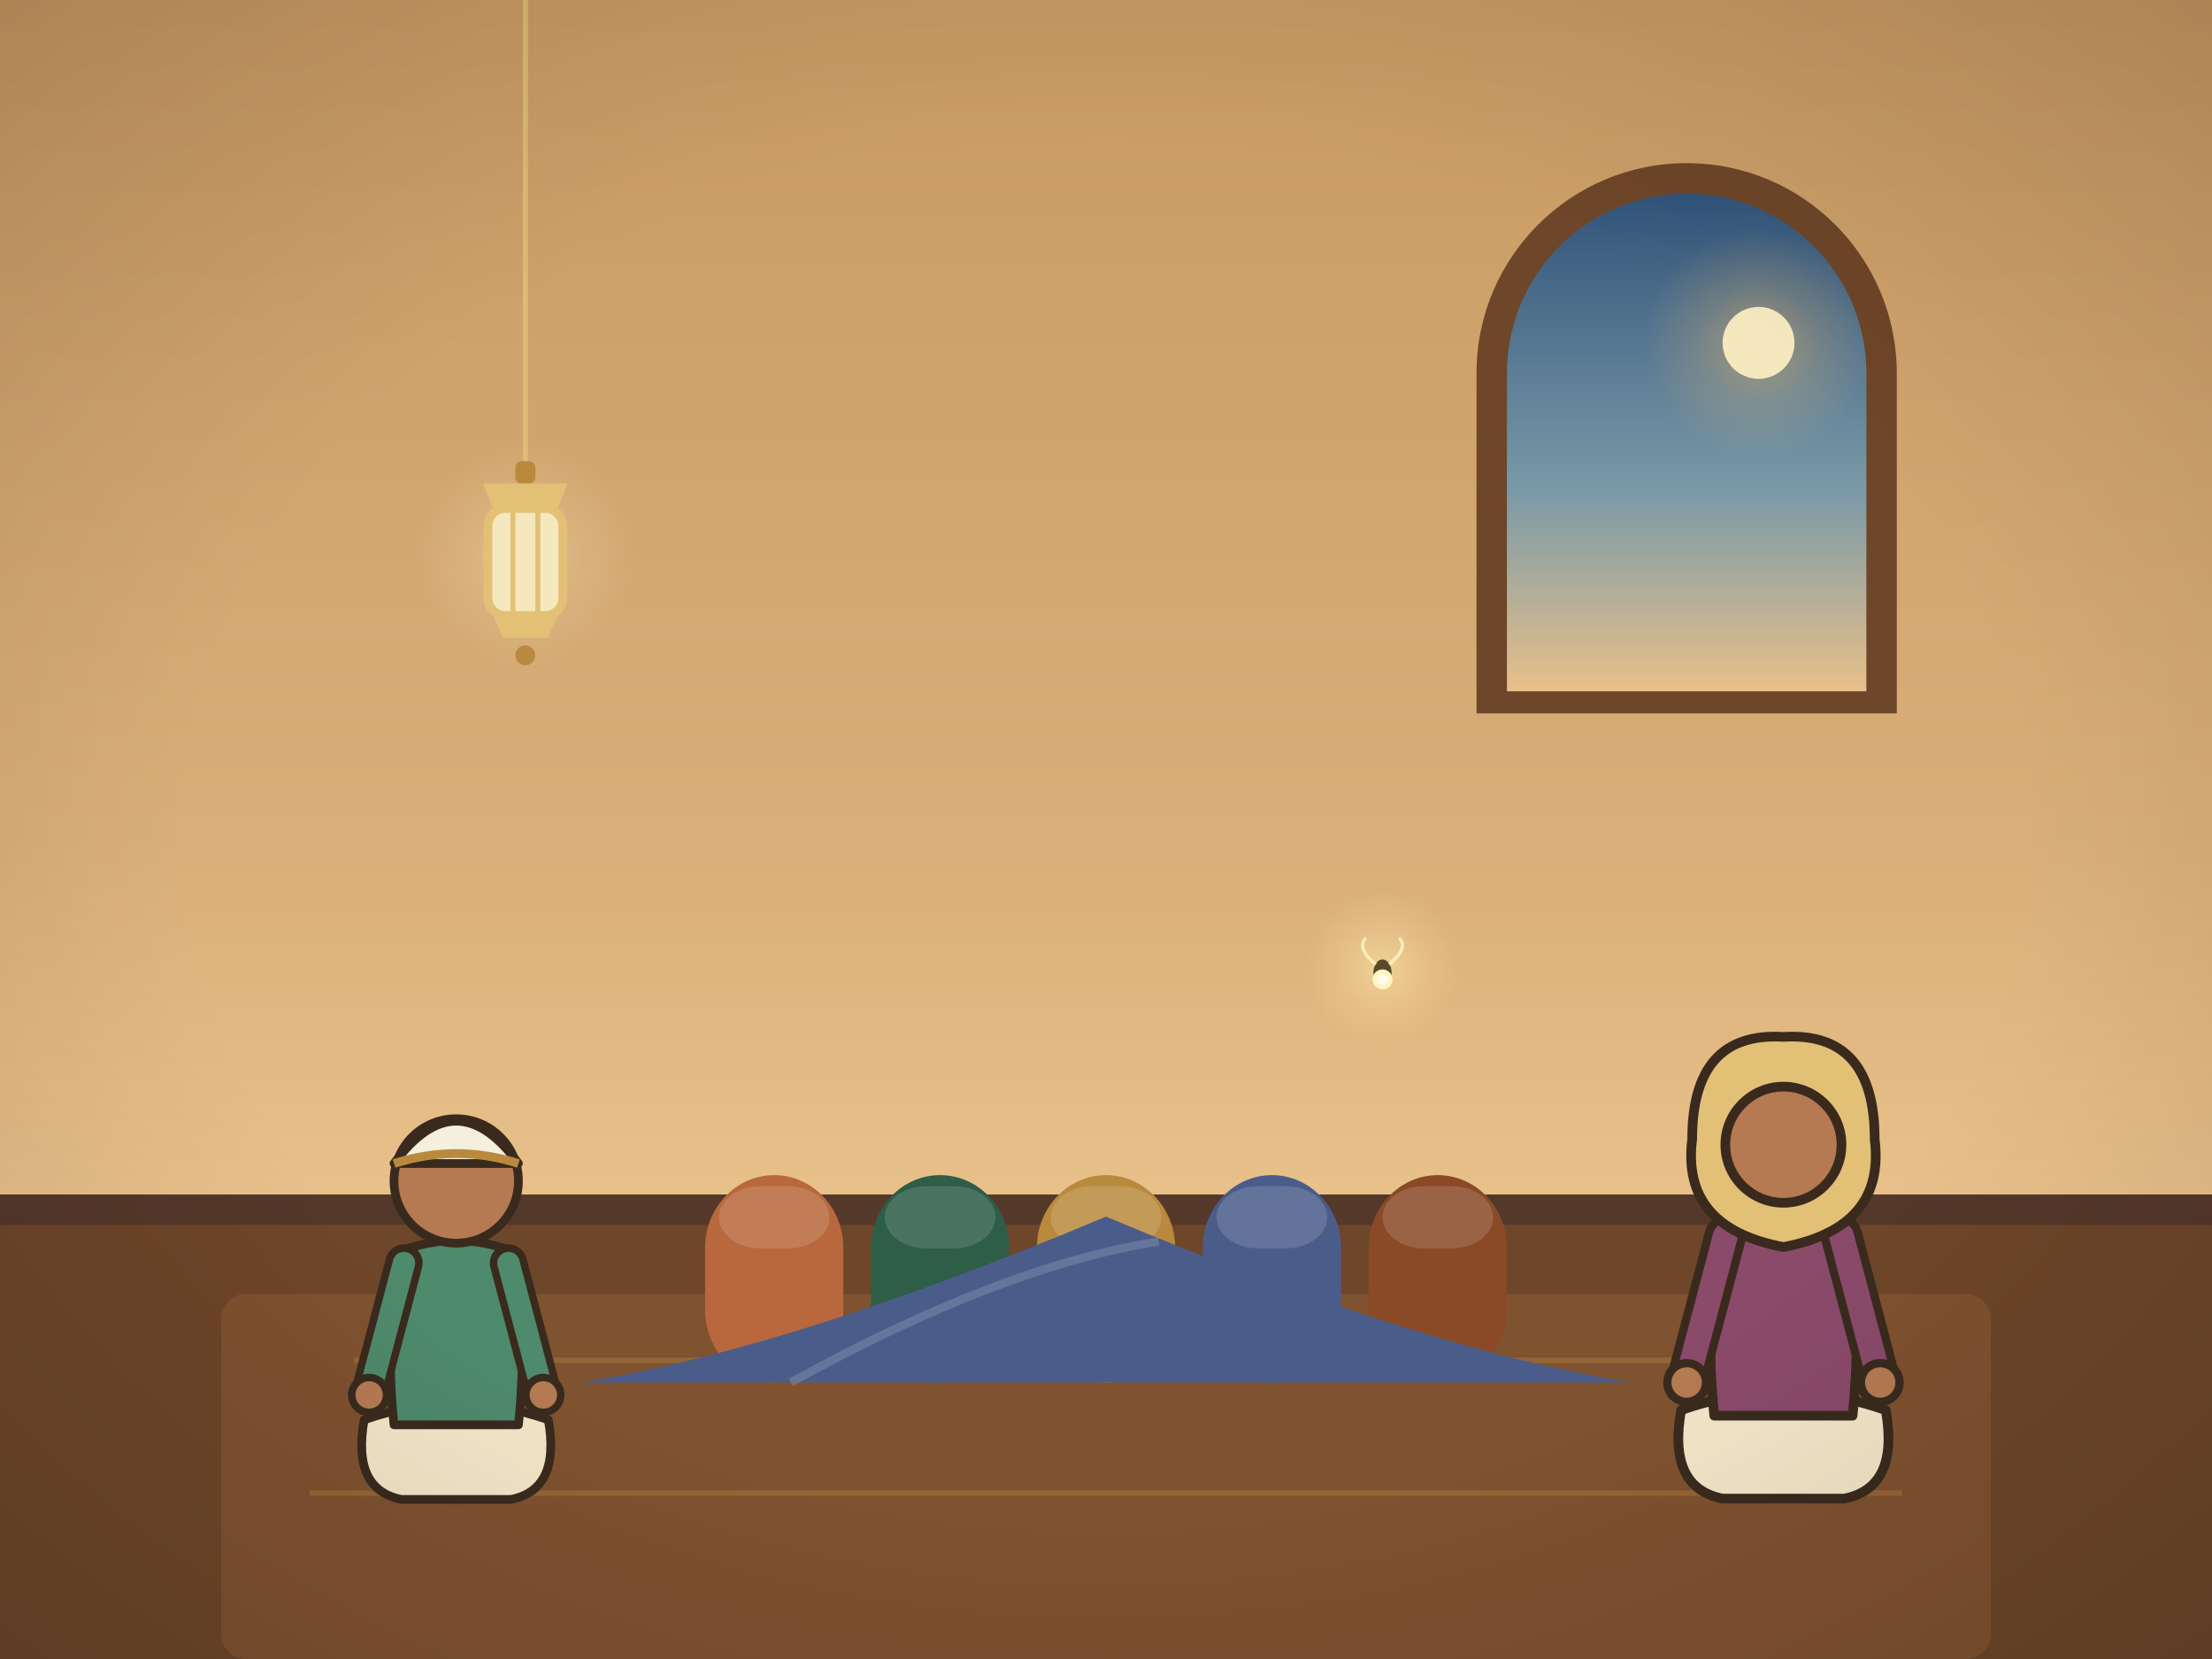
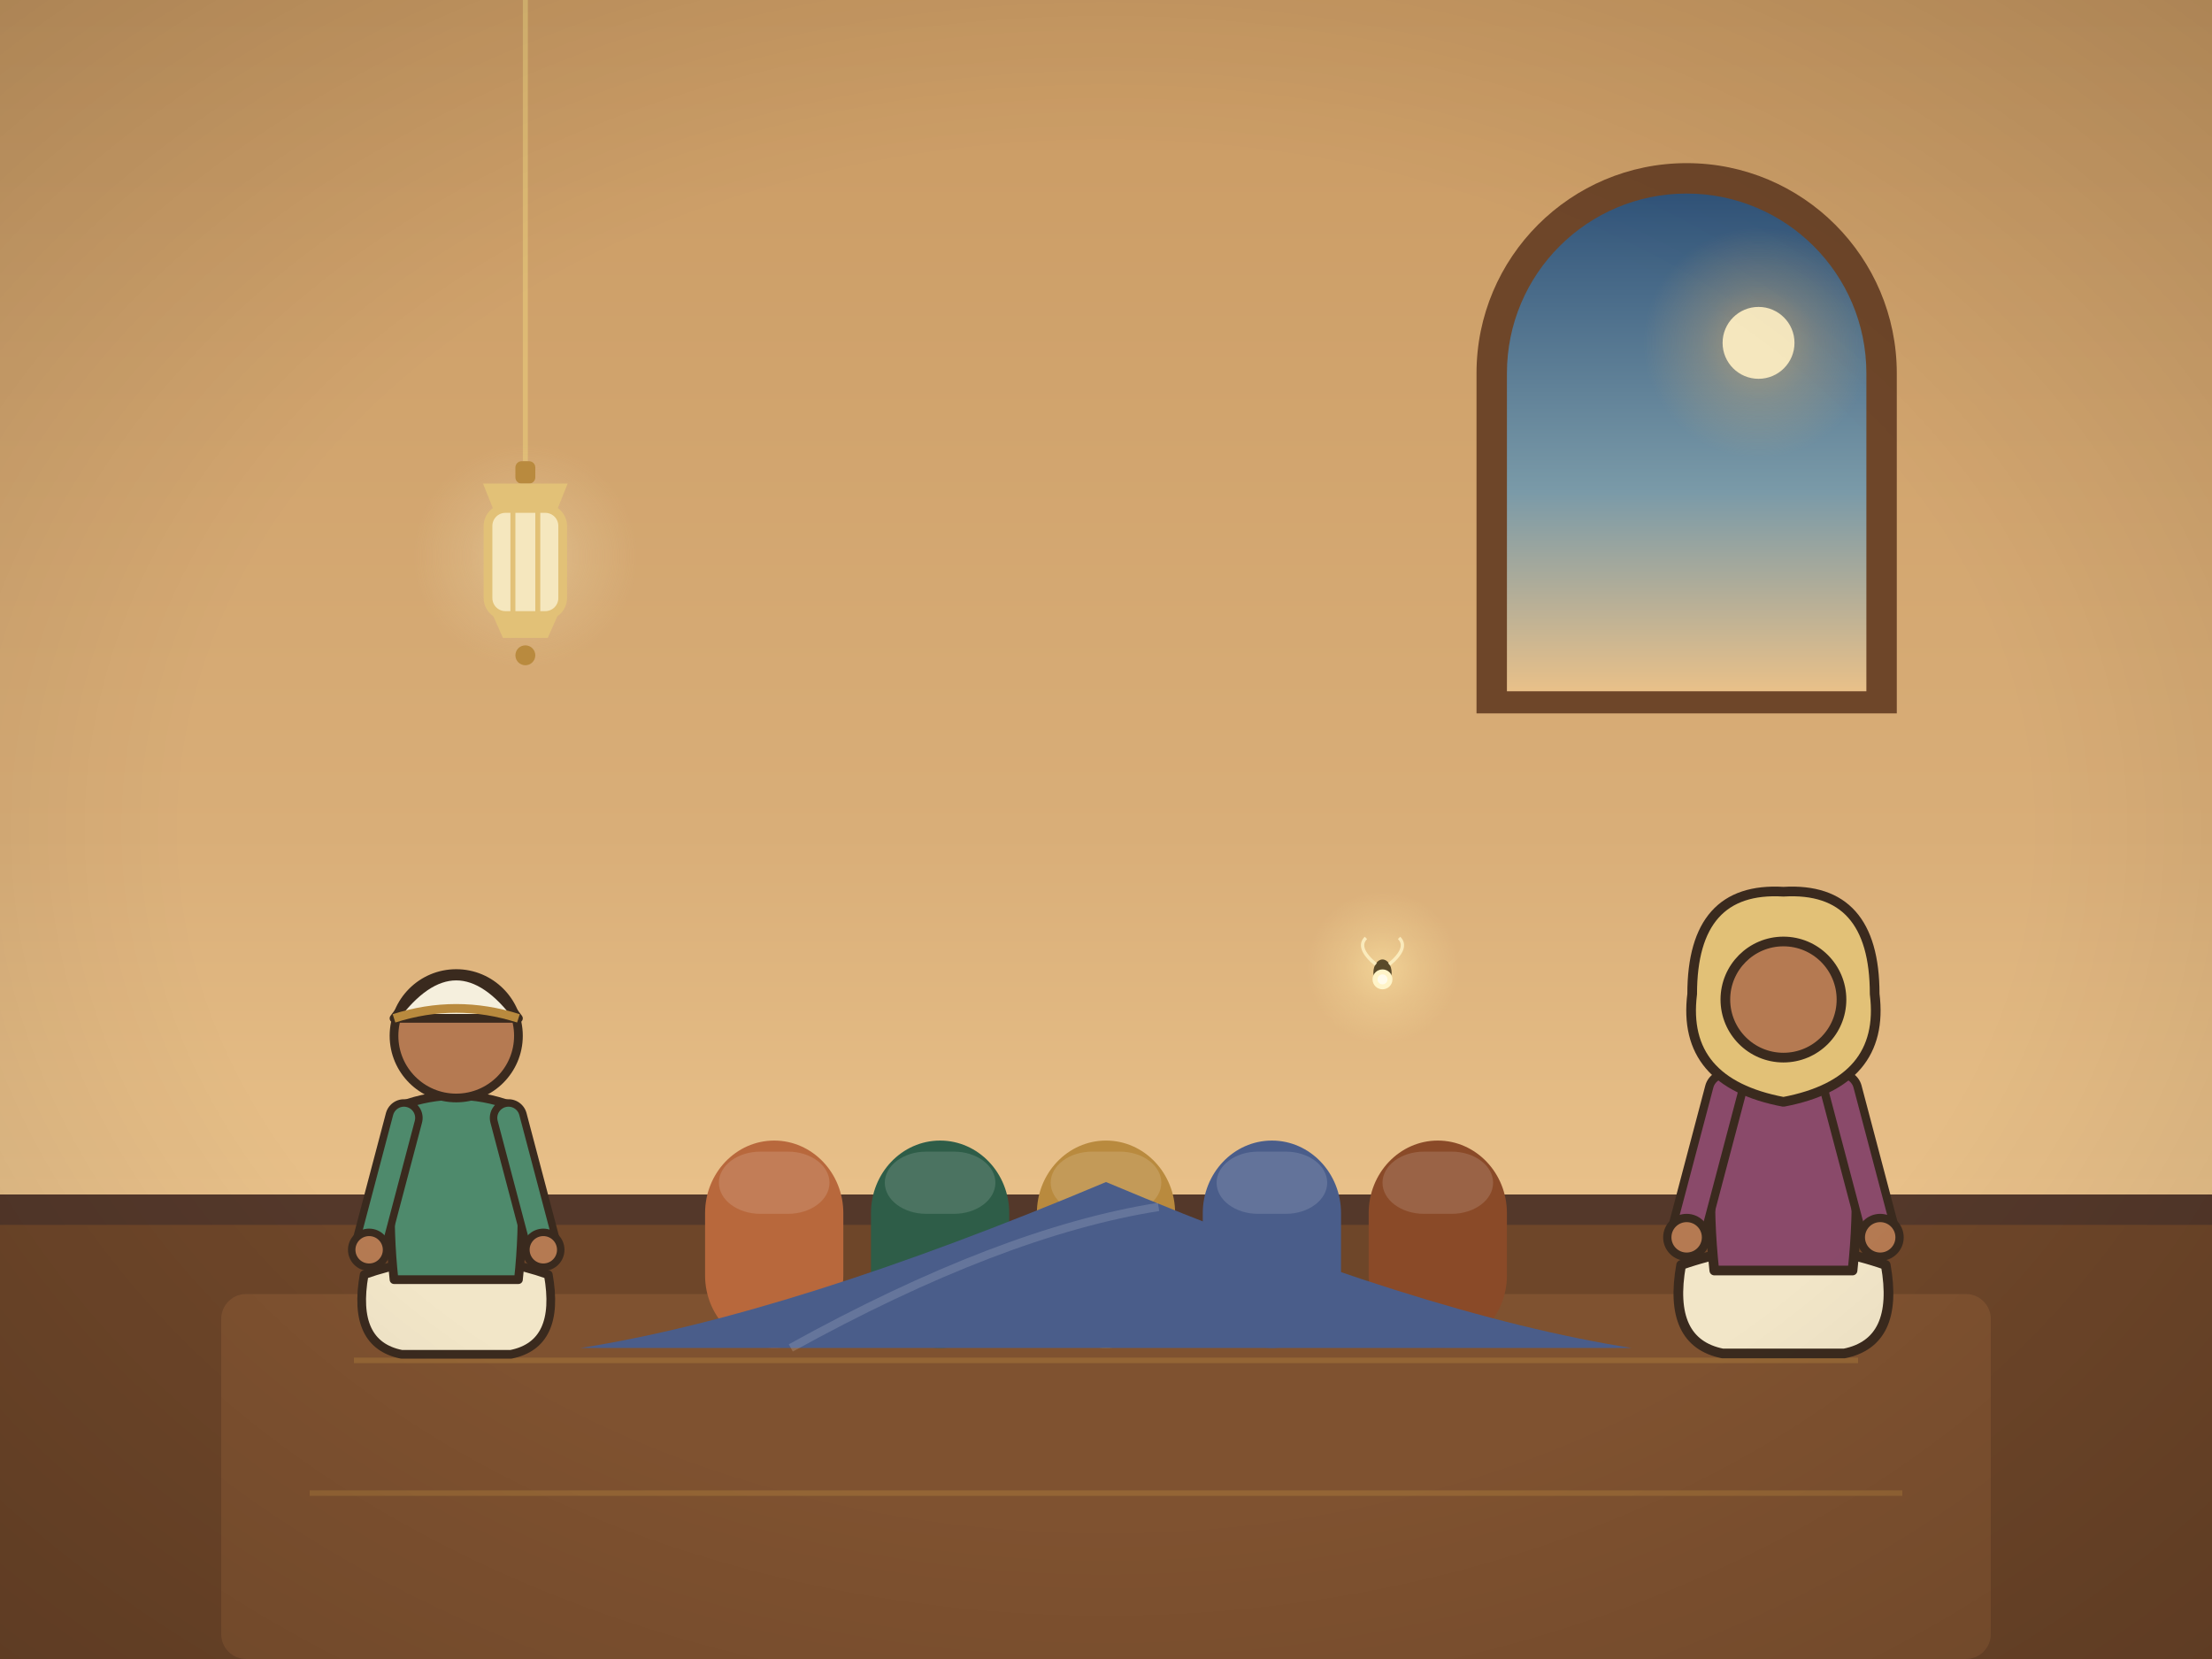
<svg xmlns="http://www.w3.org/2000/svg" viewBox="0 0 1600 1200">
  <defs>
    <linearGradient id="sky0" x1="0" y1="0" x2="0" y2="1">
      <stop offset="0" stop-color="#C99A63" />
      <stop offset="0.7" stop-color="#D9AE78" />
      <stop offset="1" stop-color="#E8C089" />
    </linearGradient>
    <linearGradient id="sky1" x1="0" y1="0" x2="0" y2="1">
      <stop offset="0" stop-color="#31547A" />
      <stop offset="0.6" stop-color="#7A9AA8" />
      <stop offset="1" stop-color="#E8C089" />
    </linearGradient>
    <clipPath id="aw2">
      <path d="M 1090 500 V 270 A 130 130 0 0 1 1350 270 V 500 Z" />
    </clipPath>
    <radialGradient id="gl3">
      <stop offset="0" stop-color="#E8B36A" stop-opacity="0.55" />
      <stop offset="0.5" stop-color="#E8B36A" stop-opacity="0.22" />
      <stop offset="1" stop-color="#E8B36A" stop-opacity="0" />
    </radialGradient>
    <radialGradient id="gl4">
      <stop offset="0" stop-color="#F5E7BE" stop-opacity="0.4" />
      <stop offset="0.5" stop-color="#F5E7BE" stop-opacity="0.16" />
      <stop offset="1" stop-color="#F5E7BE" stop-opacity="0" />
    </radialGradient>
    <radialGradient id="gl5">
      <stop offset="0" stop-color="#FFE9A8" stop-opacity="0.55" />
      <stop offset="0.5" stop-color="#FFE9A8" stop-opacity="0.22" />
      <stop offset="1" stop-color="#FFE9A8" stop-opacity="0" />
    </radialGradient>
    <radialGradient id="vg6" cx="0.5" cy="0.5" r="0.75">
      <stop offset="0.55" stop-color="#000" stop-opacity="0" />
      <stop offset="1" stop-color="#000" stop-opacity="0.16" />
    </radialGradient>
  </defs>
  <rect x="0" y="0" width="1600" height="864" fill="url(#sky0)" />
  <rect x="0" y="864" width="1600" height="336" fill="#6E4629" />
  <rect x="0" y="864" width="1600" height="22" fill="#54382A" />
  <rect x="160" y="936" width="1280" height="264" rx="18" fill="#8A5A36" opacity="0.6" />
  <path d="M 256 984 H 1344 M 224 1080 H 1376" stroke="#B98A3E" stroke-width="4" opacity="0.35" />
  <path d="M 1068 516 V 270 A 152 152 0 0 1 1372 270 V 516 Z" fill="#6E4629" />
  <g clip-path="url(#aw2)">
    <rect x="1090" y="140" width="260" height="360" fill="url(#sky1)" />
    <circle cx="1272" cy="248" r="83.2" fill="url(#gl3)" />
    <circle cx="1272" cy="248" r="26" fill="#F5E7BE" />
  </g>
  <line x1="380" y1="0" x2="380" y2="333.6" stroke="#E2C177" stroke-width="3.6" opacity="0.8" />
  <circle cx="380" cy="402" r="81" fill="url(#gl4)" />
  <g transform="translate(380 420) scale(0.9)">
    <rect x="-8" y="-96" width="16" height="18" rx="5" fill="#B98A3E" />
    <path d="M -34 -78 H 34 L 26 -58 H -26 Z" fill="#E2C177" />
    <rect x="-30" y="-58" width="60" height="86" rx="14" fill="#F5E7BE" />
    <rect x="-30" y="-58" width="60" height="86" rx="14" fill="none" stroke="#E2C177" stroke-width="7" />
    <line x1="-10" y1="-58" x2="-10" y2="28" stroke="#E2C177" stroke-width="4" />
    <line x1="10" y1="-58" x2="10" y2="28" stroke="#E2C177" stroke-width="4" />
    <path d="M -26 28 H 26 L 18 46 H -18 Z" fill="#E2C177" />
    <circle cx="0" cy="60" r="8" fill="#B98A3E" />
  </g>
-   <g transform="translate(560 1000) rotate(0)">
+   <g transform="translate(560 975) rotate(0)">
    <rect x="-50" y="-150" width="100" height="150" rx="52.5" fill="#B8683C" />
    <rect x="-40" y="-142" width="80" height="45" rx="30" fill="#FFF" opacity="0.14" />
  </g>
-   <g transform="translate(680 1000) rotate(0)">
+   <g transform="translate(680 975) rotate(0)">
    <rect x="-50" y="-150" width="100" height="150" rx="52.5" fill="#2E5D48" />
    <rect x="-40" y="-142" width="80" height="45" rx="30" fill="#FFF" opacity="0.14" />
  </g>
-   <g transform="translate(800 1000) rotate(0)">
+   <g transform="translate(800 975) rotate(0)">
    <rect x="-50" y="-150" width="100" height="150" rx="52.5" fill="#B98A3E" />
    <rect x="-40" y="-142" width="80" height="45" rx="30" fill="#FFF" opacity="0.14" />
  </g>
-   <g transform="translate(920 1000) rotate(0)">
+   <g transform="translate(920 975) rotate(0)">
    <rect x="-50" y="-150" width="100" height="150" rx="52.5" fill="#4A5D8A" />
    <rect x="-40" y="-142" width="80" height="45" rx="30" fill="#FFF" opacity="0.14" />
  </g>
-   <g transform="translate(1040 1000) rotate(0)">
+   <g transform="translate(1040 975) rotate(0)">
    <rect x="-50" y="-150" width="100" height="150" rx="52.5" fill="#8A4A28" />
    <rect x="-40" y="-142" width="80" height="45" rx="30" fill="#FFF" opacity="0.14" />
  </g>
-   <path d="M 420 1000 Q 572 976 800 880 Q 1028 976 1180 1000 Z" fill="#4A5D8A" />
-   <path d="M 572 1000 Q 724 916 838 898" stroke="#FFF" stroke-width="6" fill="none" opacity="0.15" />
-   <g transform="translate(330 1090) scale(0.9 0.9)">
+   <path d="M 420 975 Q 572 951 800 855 Q 1028 951 1180 975 Z" fill="#4A5D8A" />
+   <path d="M 572 975 Q 724 891 838 873" stroke="#FFF" stroke-width="6" fill="none" opacity="0.15" />
+   <g transform="translate(330 985) scale(0.9 0.9)">
    <path d="M -74 -70 Q -84 -14 -44 -6 H 44 Q 84 -14 74 -70 Q 0 -96 -74 -70 Z" fill="#F2E6C8" stroke="#3A2A1E" stroke-width="7" stroke-linejoin="round" />
    <path d="M -44 -206 Q -58 -140 -50 -66 H 50 Q 58 -140 44 -206 Q 0 -222 -44 -206 Z" fill="#4E8A6C" stroke="#3A2A1E" stroke-width="7" stroke-linejoin="round" />
    <path d="M -42 -196 L -70 -90" stroke="#3A2A1E" stroke-width="30" stroke-linecap="round" />
    <path d="M -42 -196 L -70 -90" stroke="#4E8A6C" stroke-width="18" stroke-linecap="round" />
    <circle cx="-70" cy="-90" r="14" fill="#B57A52" stroke="#3A2A1E" stroke-width="6" />
    <path d="M 42 -196 L 70 -90" stroke="#3A2A1E" stroke-width="30" stroke-linecap="round" />
    <path d="M 42 -196 L 70 -90" stroke="#4E8A6C" stroke-width="18" stroke-linecap="round" />
    <circle cx="70" cy="-90" r="14" fill="#B57A52" stroke="#3A2A1E" stroke-width="6" />
    <circle cx="0" cy="-262" r="50" fill="#B57A52" stroke="#3A2A1E" stroke-width="7" />
    <path d="M -50 -276 Q 0 -344 50 -276 Z" fill="#F5EFDD" stroke="#3A2A1E" stroke-width="7" stroke-linejoin="round" />
    <path d="M -50 -276 Q 0 -292 50 -276" stroke="#B98A3E" stroke-width="7" fill="none" />
  </g>
-   <g transform="translate(1290 1090) scale(-1 1)">
+   <g transform="translate(1290 985) scale(-1 1)">
    <path d="M -74 -70 Q -84 -14 -44 -6 H 44 Q 84 -14 74 -70 Q 0 -96 -74 -70 Z" fill="#F2E6C8" stroke="#3A2A1E" stroke-width="7" stroke-linejoin="round" />
    <path d="M -44 -206 Q -58 -140 -50 -66 H 50 Q 58 -140 44 -206 Q 0 -222 -44 -206 Z" fill="#8A4A6A" stroke="#3A2A1E" stroke-width="7" stroke-linejoin="round" />
    <path d="M -42 -196 L -70 -90" stroke="#3A2A1E" stroke-width="30" stroke-linecap="round" />
    <path d="M -42 -196 L -70 -90" stroke="#8A4A6A" stroke-width="18" stroke-linecap="round" />
    <circle cx="-70" cy="-90" r="14" fill="#B57A52" stroke="#3A2A1E" stroke-width="6" />
    <path d="M 42 -196 L 70 -90" stroke="#3A2A1E" stroke-width="30" stroke-linecap="round" />
    <path d="M 42 -196 L 70 -90" stroke="#8A4A6A" stroke-width="18" stroke-linecap="round" />
    <circle cx="70" cy="-90" r="14" fill="#B57A52" stroke="#3A2A1E" stroke-width="6" />
    <path d="M -66 -266 Q -66 -344 0 -340 Q 66 -344 66 -266 Q 74 -202 0 -188 Q -74 -202 -66 -266 Z" fill="#E2C177" stroke="#3A2A1E" stroke-width="7" stroke-linejoin="round" />
    <circle cx="0" cy="-262" r="42" fill="#B57A52" stroke="#3A2A1E" stroke-width="7" />
  </g>
  <circle cx="1000" cy="700" r="55.2" fill="url(#gl5)" />
  <ellipse cx="1000" cy="703.6" rx="6.6" ry="9.6" fill="#5A4A2A" />
  <circle cx="1000" cy="708.4" r="7.2" fill="#FFF4C8" />
  <circle cx="1000" cy="708.4" r="3.6" fill="#FFFBEA" />
  <path d="M 995.2 697.6 q -14.4 -12 -7.2 -19.2 M 1004.8 697.6 q 14.4 -12 7.2 -19.2" stroke="#FFF4C8" stroke-width="2.4" fill="none" opacity="0.8" />
  <rect width="1600" height="1200" fill="url(#vg6)" />
</svg>
